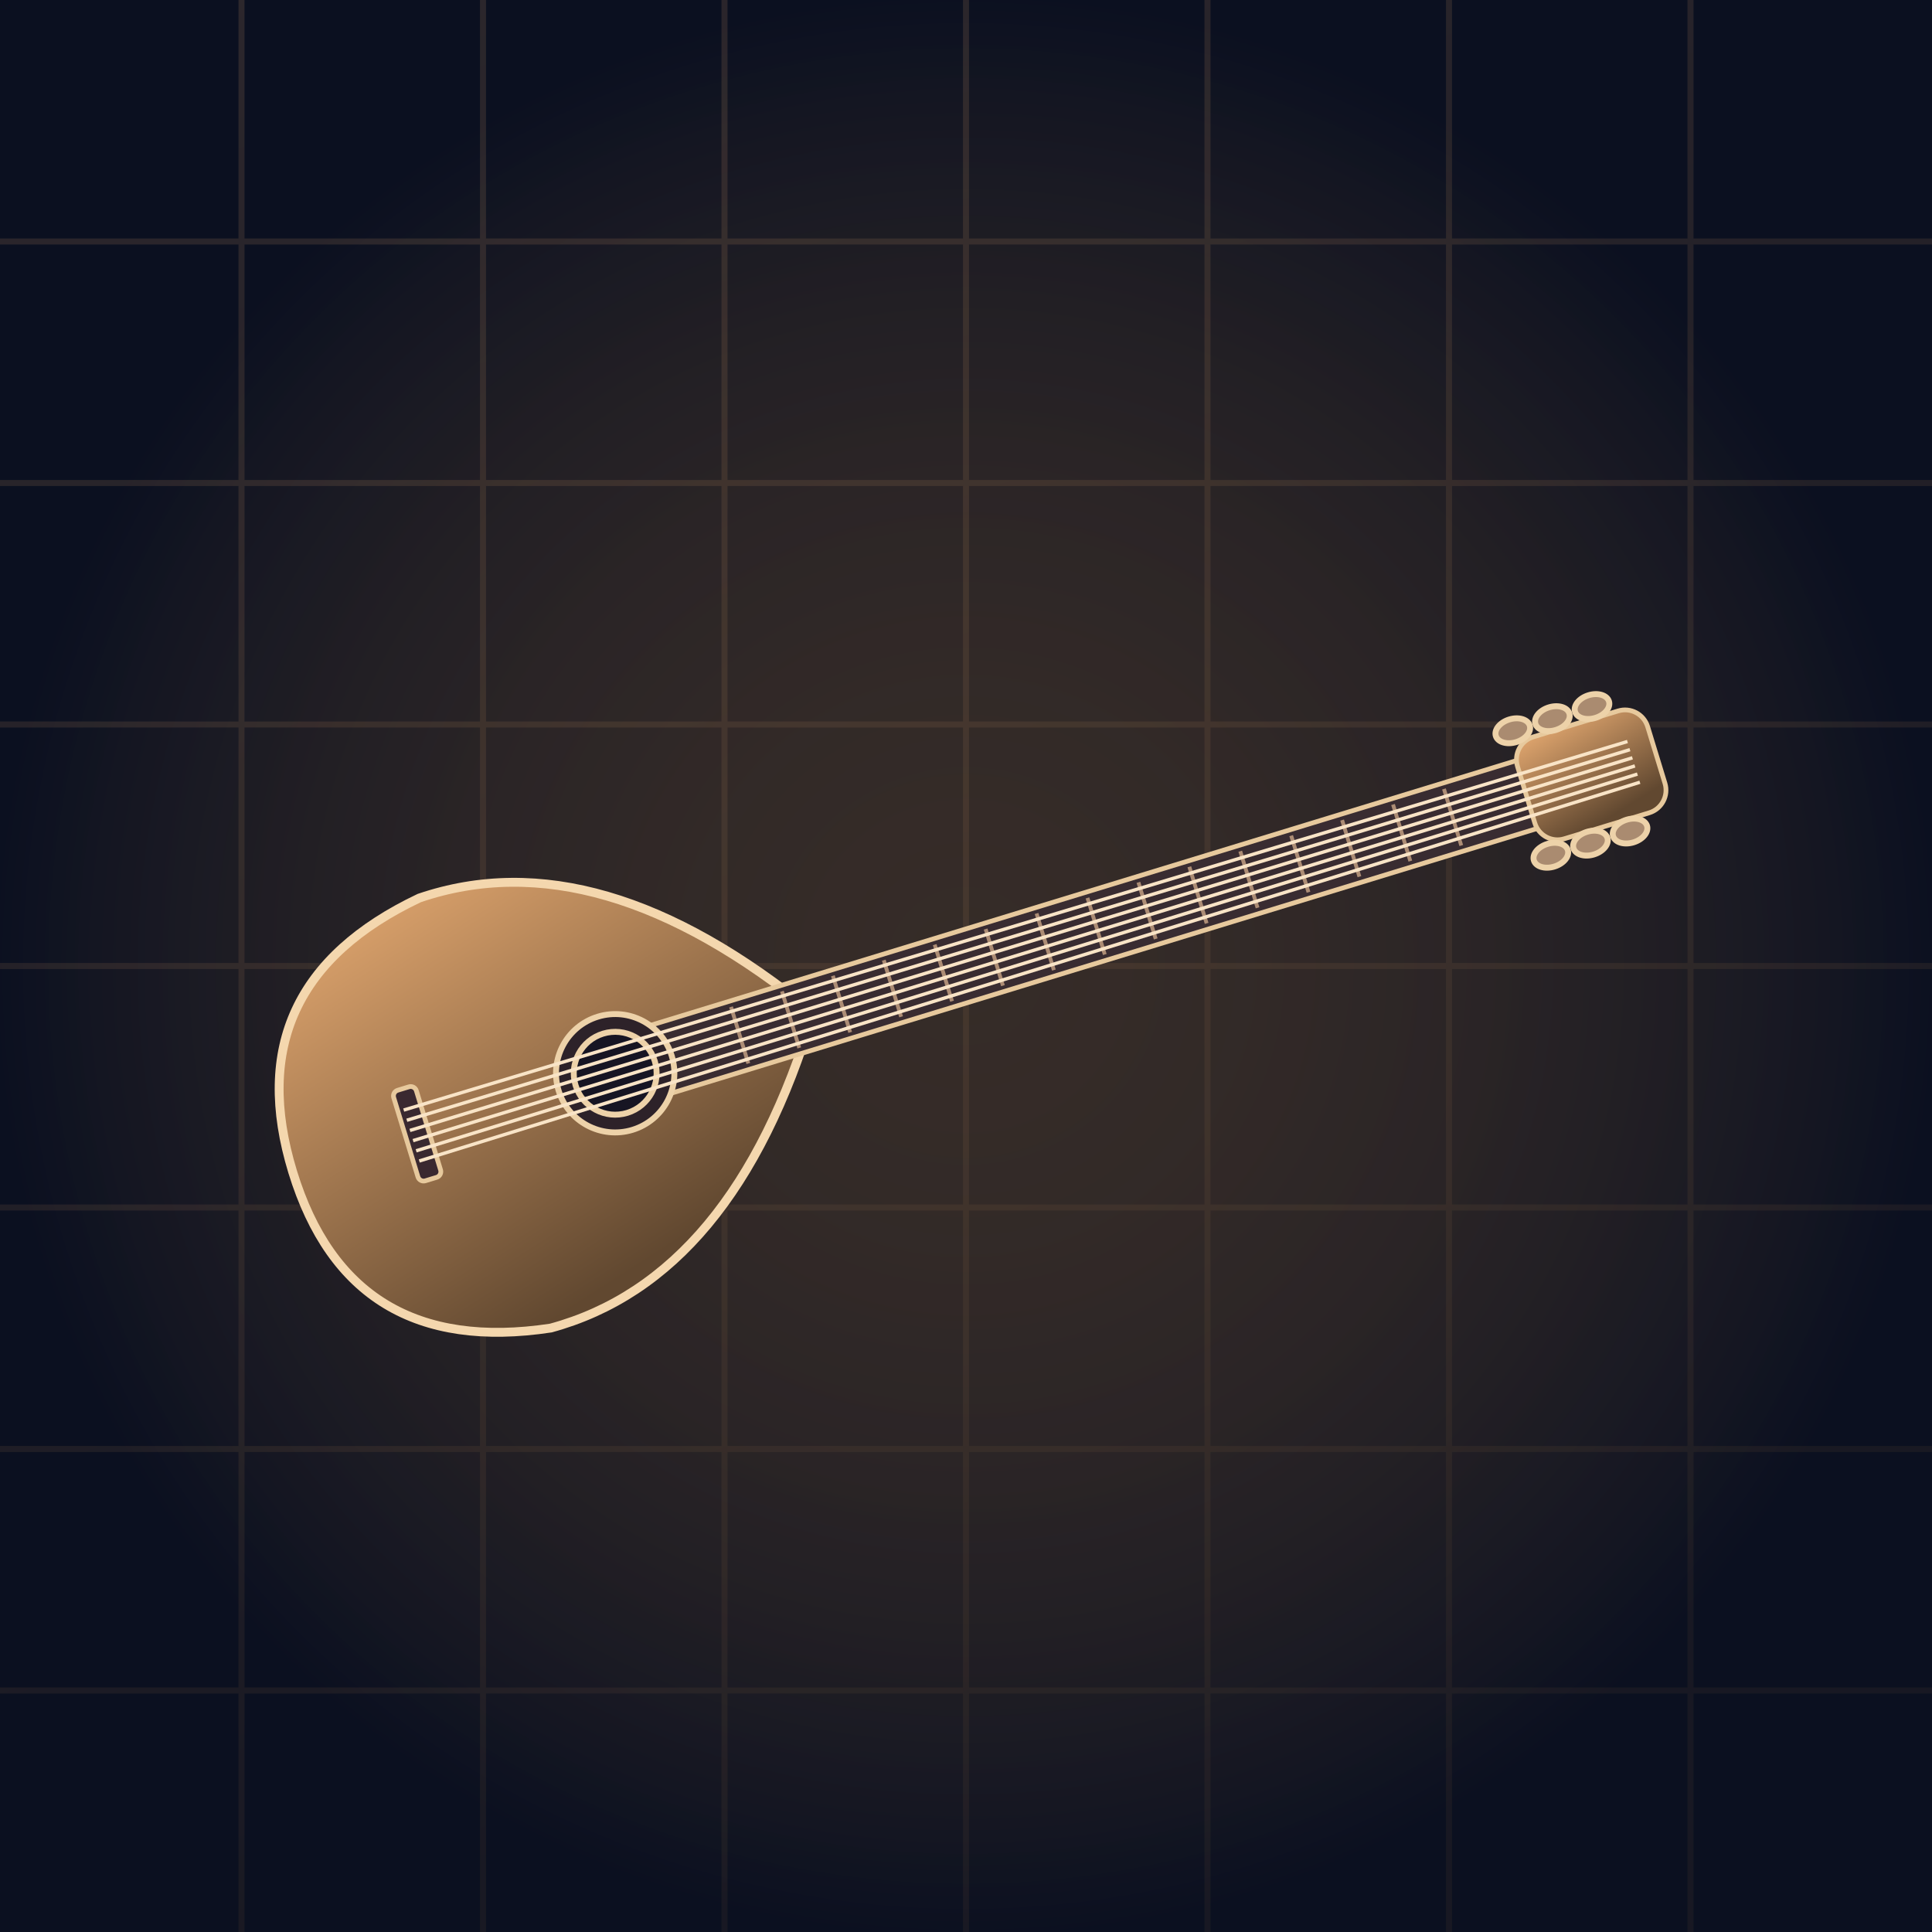
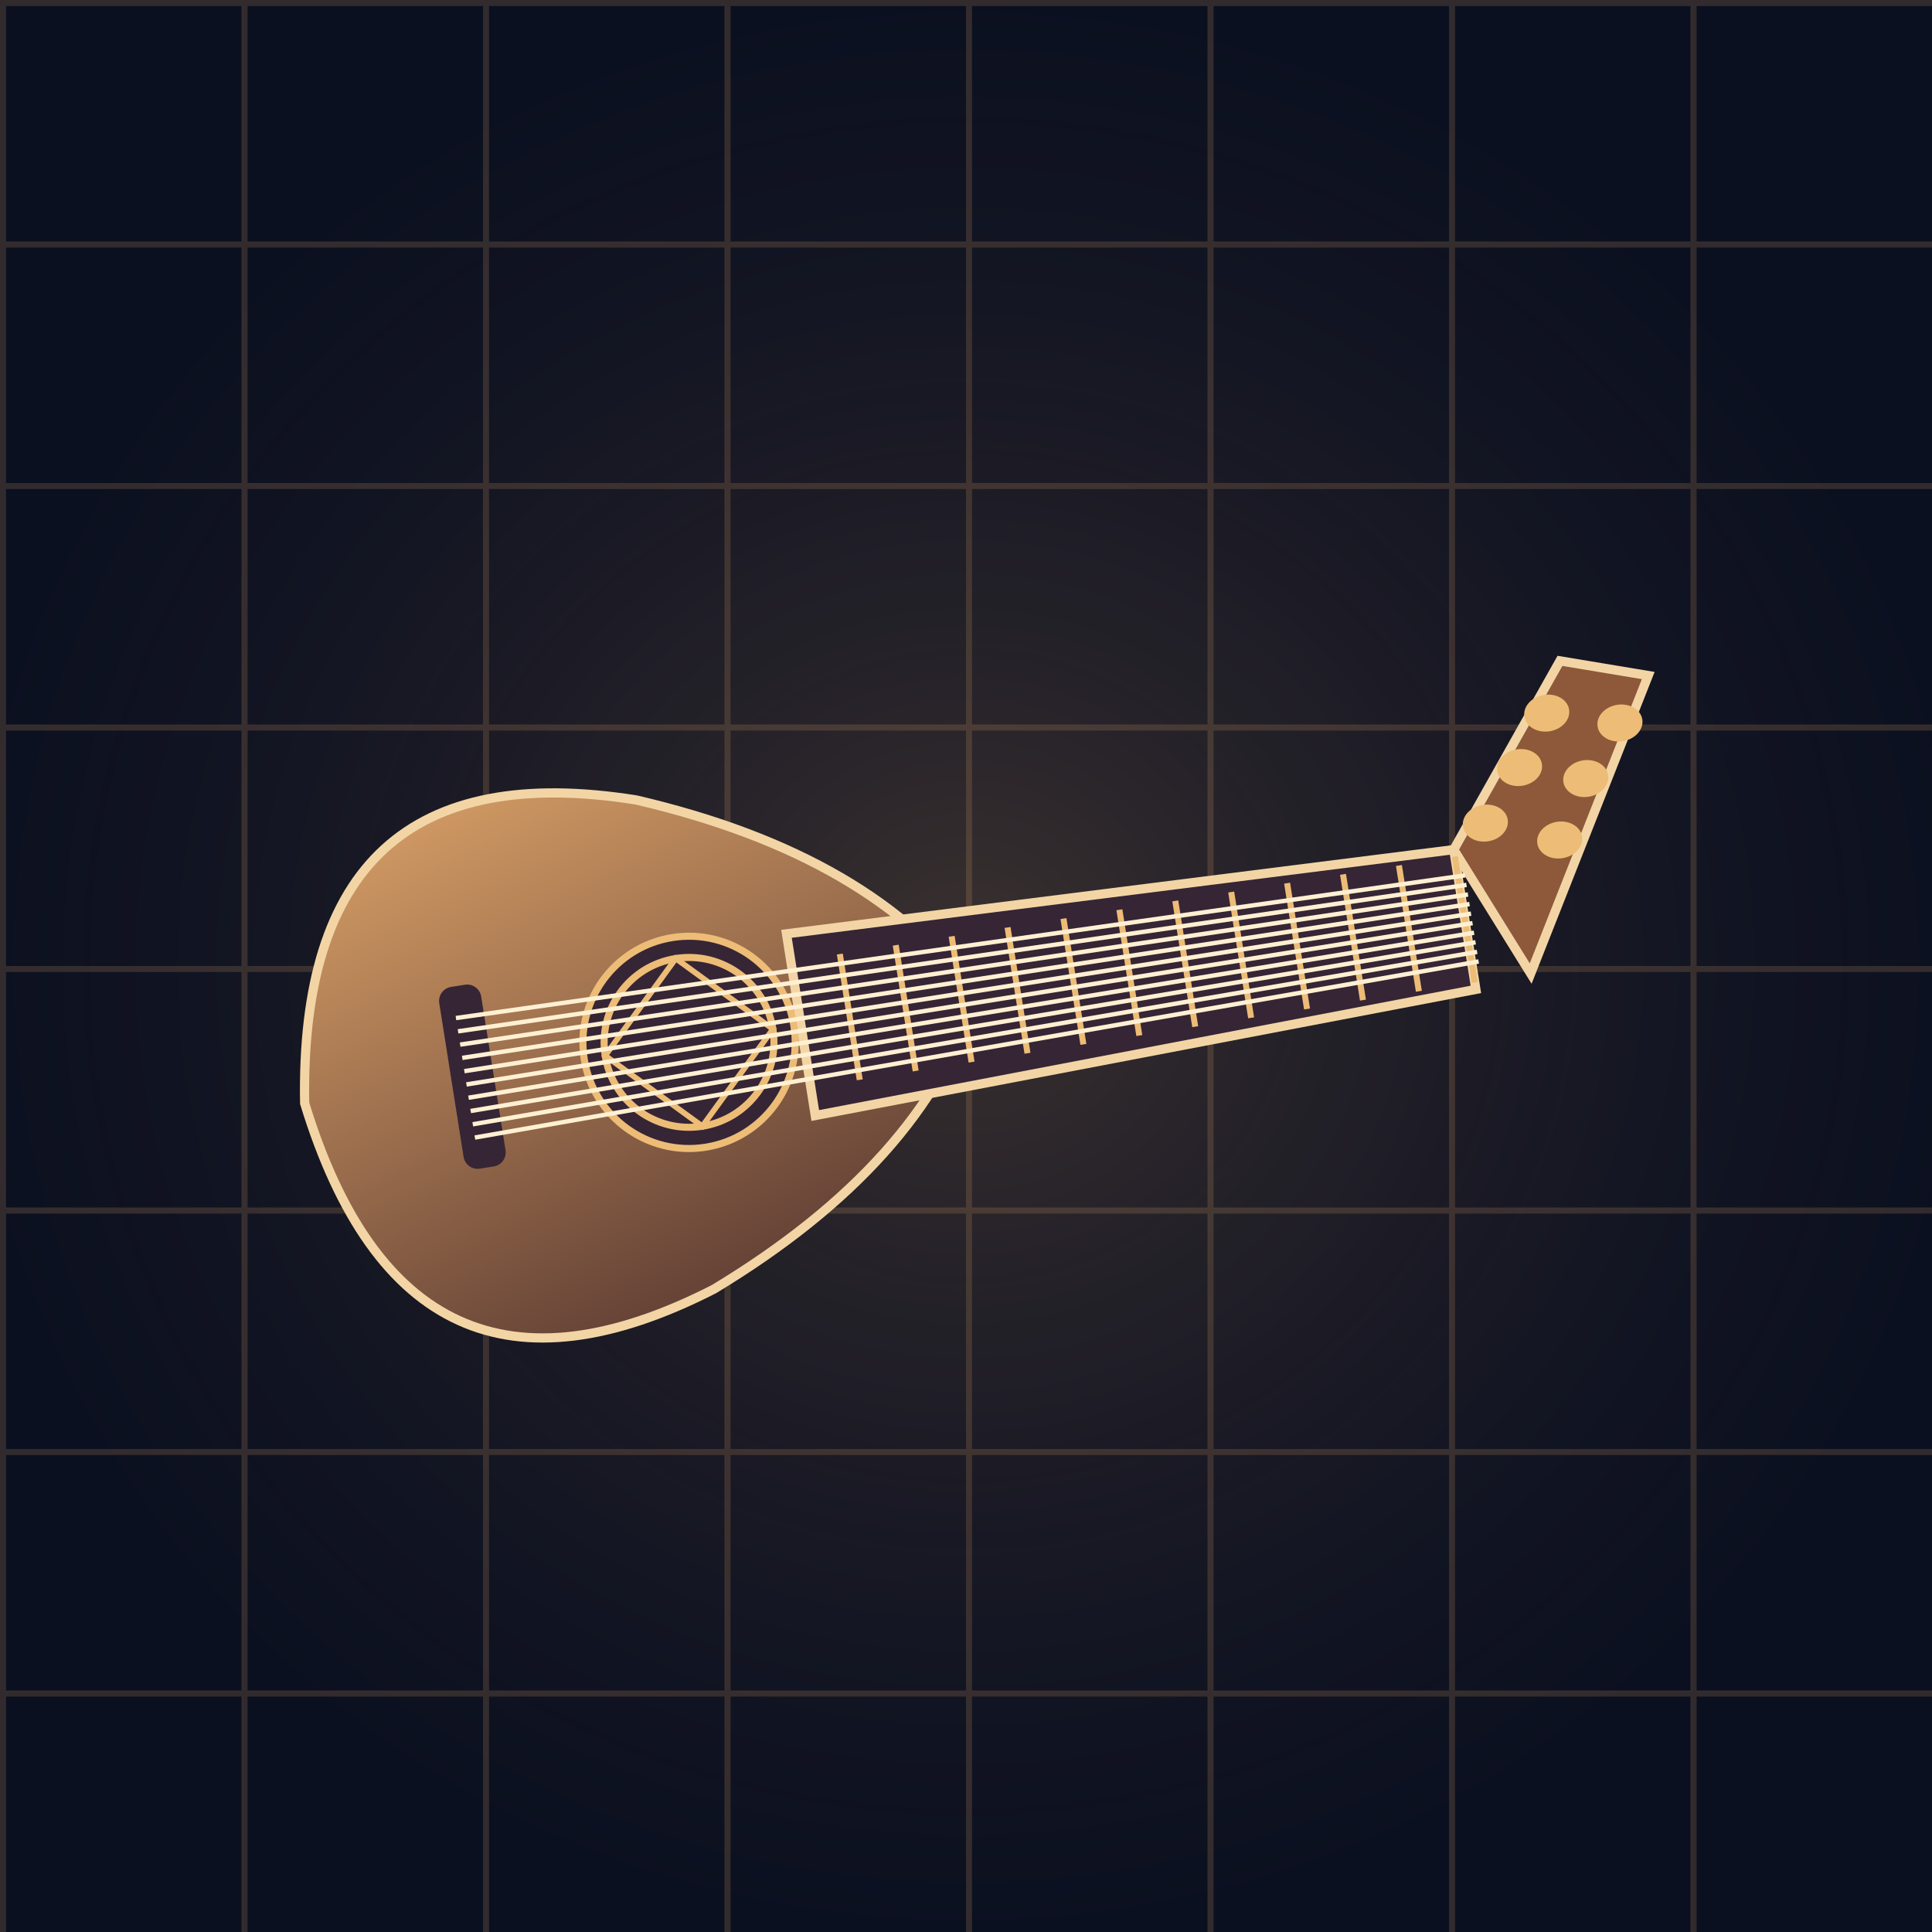
<svg xmlns="http://www.w3.org/2000/svg" viewBox="0 0 160 160">
  <defs>
-     <linearGradient id="metal" x2=".34" y2="1" gradientUnits="objectBoundingBox">
-       <stop stop-color="#e2a76f" />
-       <stop offset="1" stop-color="#614830" />
+     <linearGradient id="wood" x1="0%" y1="0%" x2="38%" y2="100%">
+       <stop stop-color="#d9a067" />
+       <stop offset="1" stop-color="#674437" />
    </linearGradient>
-     <radialGradient id="back">
-       <stop stop-color="#614830" stop-opacity=".49" />
-       <stop offset="1" stop-color="#0b1020" />
+     <radialGradient id="halo">
+       <stop stop-color="#d9a067" stop-opacity=".23" />
+       <stop offset="1" stop-color="#674437" stop-opacity="0" />
    </radialGradient>
+     <pattern id="grid" width="20" height="20" patternUnits="userSpaceOnUse">
+       <path d="M20 0H0V20" fill="none" stroke="#d9a067" stroke-opacity=".19" stroke-width="1" />
+     </pattern>
  </defs>
-   <path fill="#0b1020" d="M0 0h160v160H0z" />
-   <path fill="url(#back)" d="M0 0h160v160H0z" />
-   <path d="M20 0v160M40 0v160M60 0v160M80 0v160M100 0v160M120 0v160M140 0v160M0 20h160M0 40h160M0 60h160M0 80h160M0 100h160M0 120h160M0 140h160" stroke="url(#metal)" stroke-width=".5" opacity=".16" />
-   <g transform="translate(80 80) rotate(0) scale(0.49)">
-     <g transform="rotate(-17) scale(1 1)">
-       <path d="M-27 0Q-53 -39 -85 -38Q-119 -33 -119 0Q-119 33 -85 38Q-53 39 -27 0Z" fill="url(#metal)" stroke="#f4d7ae" stroke-width="1.5" />
-       <rect x="-56" y="-6" width="159" height="12" rx="2" fill="#392c31" stroke="#e7c99d" stroke-width=".8" />
-       <rect x="99" y="-9" width="23" height="18" rx="4" fill="url(#metal)" stroke="#e7c99d" stroke-width=".8" />
-       <ellipse cx="-62" cy="0" rx="10" ry="10" fill="#2d2229" stroke="#edd2a9" stroke-width="1" />
-       <ellipse cx="-62" cy="0" rx="7" ry="7" fill="#171523" stroke="#edd2a9" stroke-width="1" />
-       <rect x="-99" y="-8" width="4" height="16" rx="1" fill="#3a2930" stroke="#e7c99d" stroke-width=".8" />
-       <path d="M-40 -5L-40 5" fill="none" stroke="#ad8d75" stroke-width="0.65" />
-       <path d="M-31 -5L-31 5" fill="none" stroke="#ad8d75" stroke-width="0.65" />
-       <path d="M-22 -5L-22 5" fill="none" stroke="#ad8d75" stroke-width="0.65" />
-       <path d="M-13 -5L-13 5" fill="none" stroke="#ad8d75" stroke-width="0.65" />
-       <path d="M-4 -5L-4 5" fill="none" stroke="#ad8d75" stroke-width="0.65" />
-       <path d="M5 -5L5 5" fill="none" stroke="#ad8d75" stroke-width="0.65" />
-       <path d="M14 -5L14 5" fill="none" stroke="#ad8d75" stroke-width="0.65" />
-       <path d="M23 -5L23 5" fill="none" stroke="#ad8d75" stroke-width="0.65" />
-       <path d="M32 -5L32 5" fill="none" stroke="#ad8d75" stroke-width="0.65" />
-       <path d="M41 -5L41 5" fill="none" stroke="#ad8d75" stroke-width="0.65" />
-       <path d="M50 -5L50 5" fill="none" stroke="#ad8d75" stroke-width="0.65" />
-       <path d="M59 -5L59 5" fill="none" stroke="#ad8d75" stroke-width="0.65" />
-       <path d="M68 -5L68 5" fill="none" stroke="#ad8d75" stroke-width="0.65" />
-       <path d="M77 -5L77 5" fill="none" stroke="#ad8d75" stroke-width="0.65" />
-       <path d="M86 -5L86 5" fill="none" stroke="#ad8d75" stroke-width="0.65" />
-       <path d="M-98 -4.5L118 -3.6" fill="none" stroke="#f9e4c7" stroke-width="0.57" />
-       <path d="M-98 -2.7L118 -2.16" fill="none" stroke="#f9e4c7" stroke-width="0.57" />
-       <path d="M-98 -0.9L118 -0.72" fill="none" stroke="#f9e4c7" stroke-width="0.57" />
-       <path d="M-98 0.9L118 0.72" fill="none" stroke="#f9e4c7" stroke-width="0.57" />
-       <path d="M-98 2.7L118 2.16" fill="none" stroke="#f9e4c7" stroke-width="0.57" />
-       <path d="M-98 4.5L118 3.6" fill="none" stroke="#f9e4c7" stroke-width="0.57" />
-       <ellipse cx="114" cy="-11" rx="3" ry="2" fill="#aa8b70" stroke="#edd2a9" stroke-width="1" />
-       <ellipse cx="114" cy="11" rx="3" ry="2" fill="#aa8b70" stroke="#edd2a9" stroke-width="1" />
-       <ellipse cx="107" cy="-11" rx="3" ry="2" fill="#aa8b70" stroke="#edd2a9" stroke-width="1" />
-       <ellipse cx="107" cy="11" rx="3" ry="2" fill="#aa8b70" stroke="#edd2a9" stroke-width="1" />
-       <ellipse cx="100" cy="-11" rx="3" ry="2" fill="#aa8b70" stroke="#edd2a9" stroke-width="1" />
-       <ellipse cx="100" cy="11" rx="3" ry="2" fill="#aa8b70" stroke="#edd2a9" stroke-width="1" />
-     </g>
+   <rect x="0" y="0" width="160" height="160" rx="0" fill="#0b1020" stroke="none" />
+   <ellipse cx="80.0" cy="80.0" rx="83.2" ry="81.6" fill="url(#halo)" stroke="none" />
+   <rect x="0" y="0" width="160" height="160" rx="0" fill="url(#grid)" stroke="none" />
+   <g transform="translate(97 80) rotate(-9) scale(0.586)">
+     <path d="M-28 0Q-39-22-71-35Q-117-50-124 0Q-117 50-71 35Q-39 22-28 0Z" fill="url(#wood)" stroke="#f3d5a5" stroke-width="1.3" />
+     <path d="M-53-13L42-10V10L-53 13Z" fill="#362535" stroke="#f3d5a5" stroke-width="1.3" />
+     <path d="M42-10L61-34L73-30L50 9Z" fill="#8d593a" stroke="#f3d5a5" stroke-width="1.3" />
+     <ellipse cx="-69" cy="0" rx="15" ry="15" fill="#362535" stroke="#edbc76" />
+     <ellipse cx="-69" cy="0" rx="12" ry="12" fill="none" stroke="#edbc76" />
+     <path d="M-81 0l12 -12 12 12 -12 12Z" fill="none" stroke="#edbc76" stroke-width="0.8" />
+     <rect x="-103" y="-13" width="6" height="26" rx="2" fill="#362535" stroke="none" />
+     <path d="M-46 -9v18" fill="none" stroke="#edbc76" stroke-width="0.85" />
+     <path d="M-38 -9v18" fill="none" stroke="#edbc76" stroke-width="0.85" />
+     <path d="M-30 -9v18" fill="none" stroke="#edbc76" stroke-width="0.85" />
+     <path d="M-22 -9v18" fill="none" stroke="#edbc76" stroke-width="0.85" />
+     <path d="M-14 -9v18" fill="none" stroke="#edbc76" stroke-width="0.85" />
+     <path d="M-6 -9v18" fill="none" stroke="#edbc76" stroke-width="0.85" />
+     <path d="M2 -9v18" fill="none" stroke="#edbc76" stroke-width="0.85" />
+     <path d="M10 -9v18" fill="none" stroke="#edbc76" stroke-width="0.85" />
+     <path d="M18 -9v18" fill="none" stroke="#edbc76" stroke-width="0.85" />
+     <path d="M26 -9v18" fill="none" stroke="#edbc76" stroke-width="0.85" />
+     <path d="M34 -9v18" fill="none" stroke="#edbc76" stroke-width="0.85" />
+     <path d="M42 -9v18" fill="none" stroke="#edbc76" stroke-width="0.85" />
+     <ellipse cx="47" cy="-13" rx="3.2" ry="2.6" fill="#edbc76" stroke="none" />
+     <ellipse cx="53" cy="-20" rx="3.2" ry="2.6" fill="#edbc76" stroke="none" />
+     <ellipse cx="58" cy="-27" rx="3.2" ry="2.6" fill="#edbc76" stroke="none" />
+     <ellipse cx="57" cy="-9" rx="3.2" ry="2.6" fill="#edbc76" stroke="none" />
+     <ellipse cx="62" cy="-17" rx="3.2" ry="2.6" fill="#edbc76" stroke="none" />
+     <ellipse cx="68" cy="-24" rx="3.2" ry="2.6" fill="#edbc76" stroke="none" />
+     <path d="M-101 -8.55L43 -6.16" fill="none" stroke="#fff0d2" stroke-width="0.62" />
+     <path d="M-101 -6.65L43 -4.79" fill="none" stroke="#fff0d2" stroke-width="0.62" />
+     <path d="M-101 -4.75L43 -3.42" fill="none" stroke="#fff0d2" stroke-width="0.62" />
+     <path d="M-101 -2.85L43 -2.05" fill="none" stroke="#fff0d2" stroke-width="0.62" />
+     <path d="M-101 -0.95L43 -0.68" fill="none" stroke="#fff0d2" stroke-width="0.62" />
+     <path d="M-101 0.95L43 0.68" fill="none" stroke="#fff0d2" stroke-width="0.62" />
+     <path d="M-101 2.85L43 2.05" fill="none" stroke="#fff0d2" stroke-width="0.62" />
+     <path d="M-101 4.75L43 3.42" fill="none" stroke="#fff0d2" stroke-width="0.62" />
+     <path d="M-101 6.65L43 4.79" fill="none" stroke="#fff0d2" stroke-width="0.62" />
+     <path d="M-101 8.55L43 6.16" fill="none" stroke="#fff0d2" stroke-width="0.62" />
  </g>
</svg>
